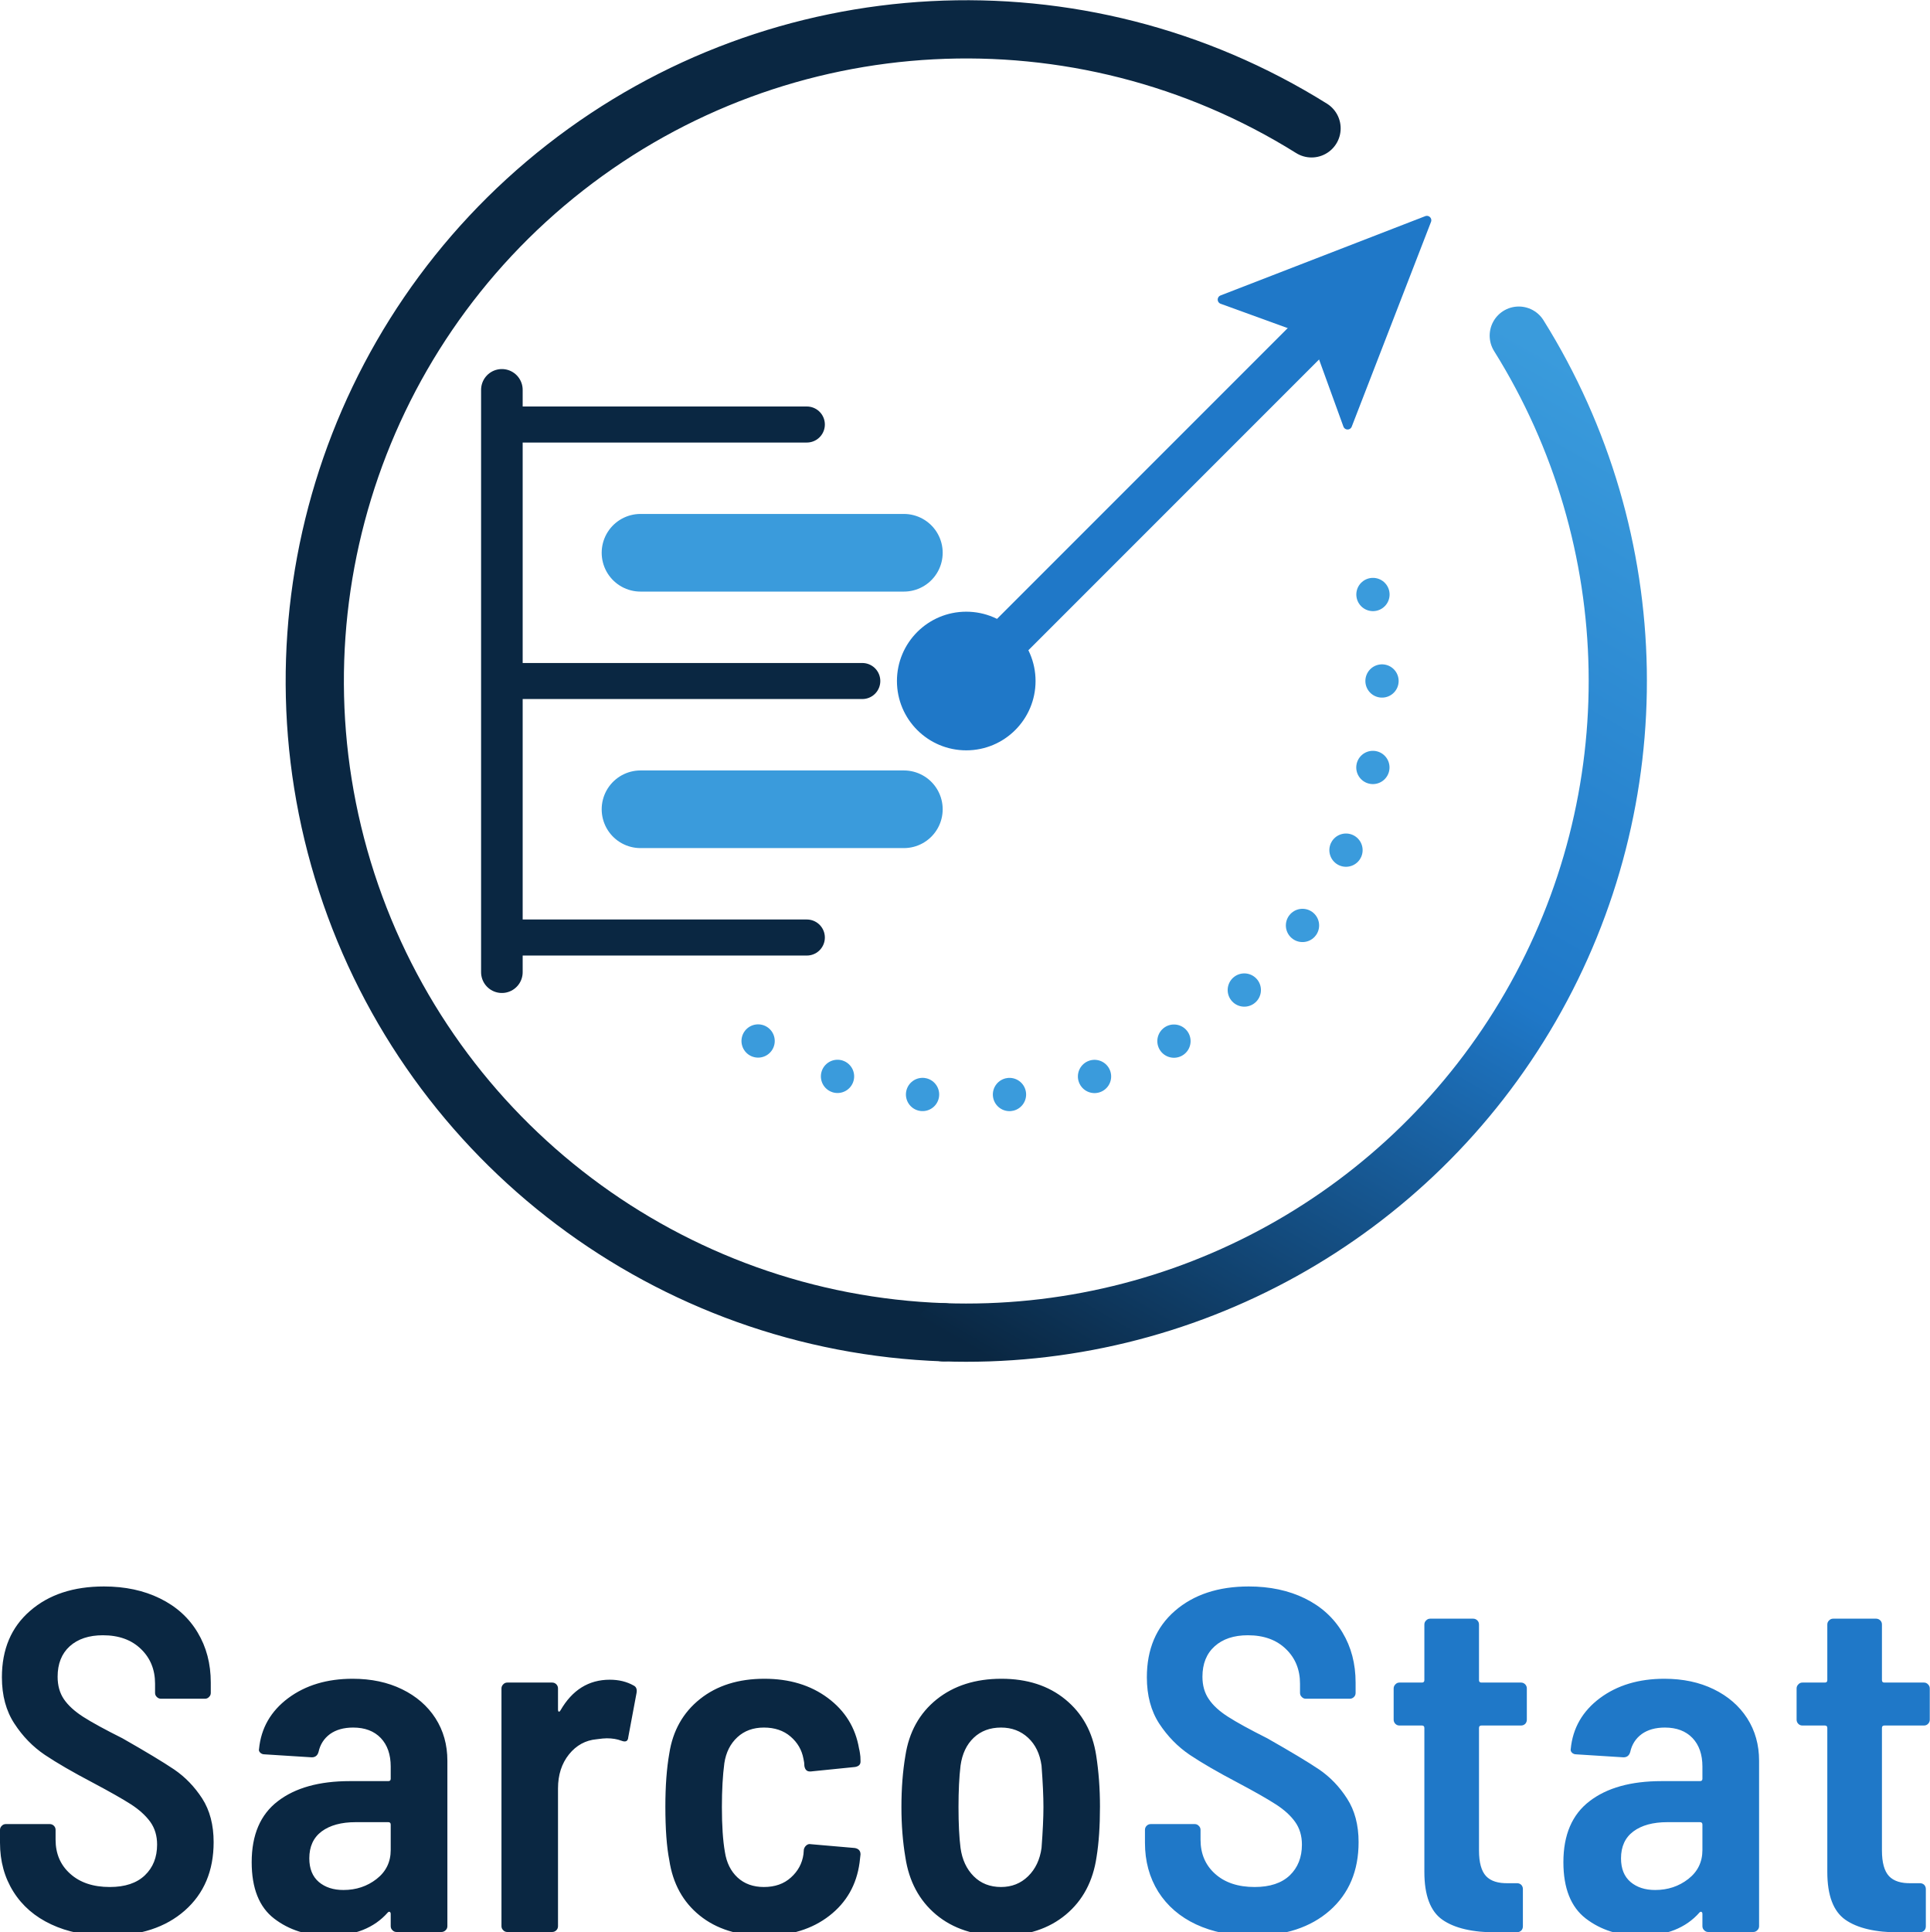
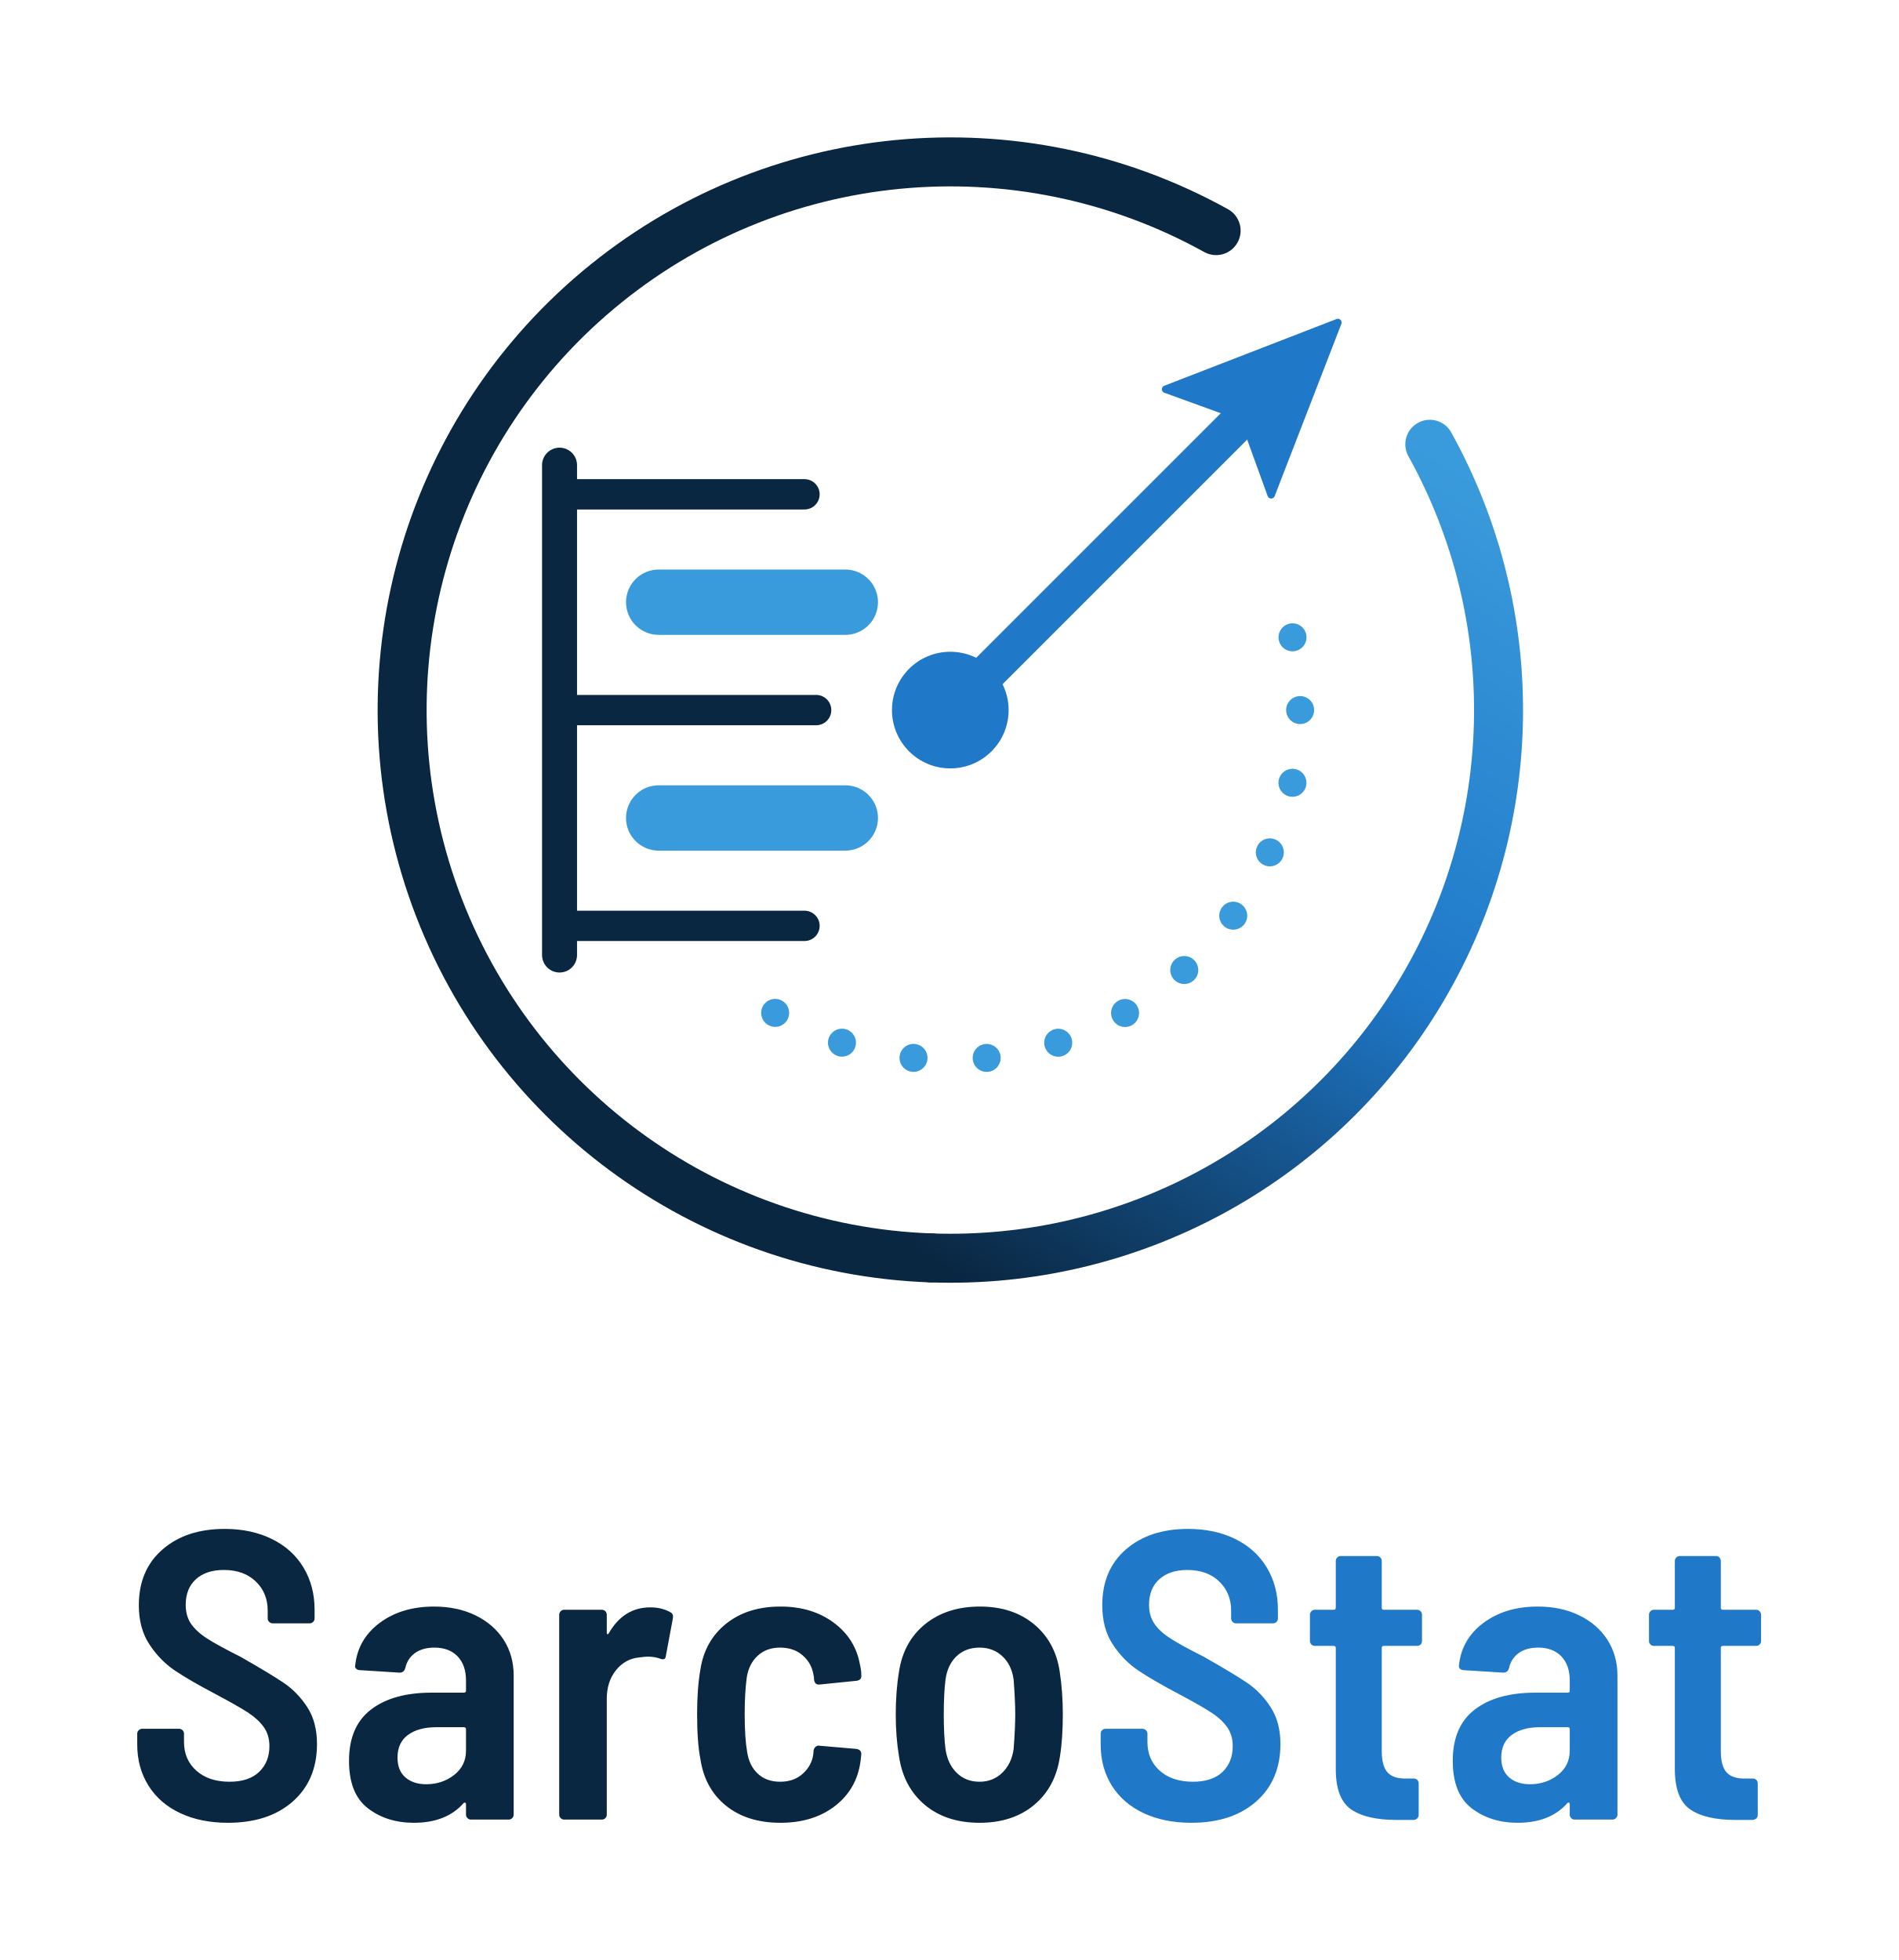
- <svg xmlns="http://www.w3.org/2000/svg" viewBox="0 0 142 142.13" fill="none" role="img" aria-label="SarcoStat">
-   <g transform="translate(9.9 -11.1) scale(1.02)">
-     <linearGradient id="ssv-full-light" gradientUnits="userSpaceOnUse" x1="58.36" y1="106.97" x2="99.86" y2="35.09">
+ <svg xmlns="http://www.w3.org/2000/svg" viewBox="0 0 166 171.41" fill="none" role="img" aria-label="SarcoStat">
+   <g transform="translate(21.9 0.9) scale(1.02)">
+     <linearGradient id="ssv-full-light" gradientUnits="userSpaceOnUse" x1="58.36" y1="106.97" x2="101.11" y2="37.21">
      <stop offset="0" stop-color="#0A2742" />
      <stop offset=".5" stop-color="#1F78C8" />
      <stop offset="1" stop-color="#3A9BDC" />
    </linearGradient>
-     <path d="M84.91 20.14A47 47 0 1 0 58.36 106.97" stroke="#0A2742" stroke-width="4.2" stroke-linecap="round" />
-     <path d="M58.36 106.97A47 47 0 0 0 99.86 35.09" stroke="url(#ssv-full-light)" stroke-width="4.2" stroke-linecap="round" />
+     <path d="M82.79 18.89A47 47 0 1 0 58.36 106.97" stroke="#0A2742" stroke-width="4.2" stroke-linecap="round" />
+     <path d="M58.36 106.97A47 47 0 0 0 101.11 37.21" stroke="url(#ssv-full-light)" stroke-width="4.2" stroke-linecap="round" />
    <path d="M89.34 53.76A30 30 0 0 1 39.93 82.29" stroke="#3A9BDC" stroke-width="2.4" stroke-linecap="round" stroke-dasharray="0 6.283" />
    <path d="M26.5 39V81" stroke="#0A2742" stroke-width="3" stroke-linecap="round" />
-     <path d="M28 41.5H48.5" stroke="#0A2742" stroke-width="2.6" stroke-linecap="round" />
-     <path d="M36.5 50.75H55.5" stroke="#3A9BDC" stroke-width="5.6" stroke-linecap="round" />
-     <path d="M28 60H52.5" stroke="#0A2742" stroke-width="2.6" stroke-linecap="round" />
-     <path d="M36.5 69.25H55.5" stroke="#3A9BDC" stroke-width="5.6" stroke-linecap="round" />
-     <path d="M28 78.5H48.5" stroke="#0A2742" stroke-width="2.6" stroke-linecap="round" />
+     <path d="M28 41.5H47.5" stroke="#0A2742" stroke-width="2.6" stroke-linecap="round" />
+     <path d="M35 50.75H51" stroke="#3A9BDC" stroke-width="5.6" stroke-linecap="round" />
+     <path d="M28 60H48.5" stroke="#0A2742" stroke-width="2.6" stroke-linecap="round" />
+     <path d="M35 69.25H51" stroke="#3A9BDC" stroke-width="5.6" stroke-linecap="round" />
+     <path d="M28 78.5H47.5" stroke="#0A2742" stroke-width="2.6" stroke-linecap="round" />
    <path d="M60 60L84.47 35.53" stroke="#1F78C8" stroke-width="3.2" stroke-linecap="round" />
    <path d="M93.23 26.77L78.46 32.49L85.1 34.9L87.51 41.54Z" fill="#1F78C8" stroke="#1F78C8" stroke-width="0.64" stroke-linejoin="round" />
    <circle cx="60" cy="60" r="5" fill="#1F78C8" />
  </g>
-   <path d="M0 135.56V134.62Q0 134.44 0.13 134.32Q0.25 134.19 0.43 134.19H3.66Q3.84 134.19 3.97 134.32Q4.09 134.44 4.09 134.62V135.34Q4.09 136.89 5.17 137.85Q6.25 138.82 8.08 138.82Q9.76 138.82 10.66 137.96Q11.56 137.1 11.56 135.7Q11.56 134.73 11.06 134.03Q10.55 133.33 9.64 132.74Q8.72 132.15 6.82 131.14Q4.63 129.99 3.3 129.1Q1.97 128.2 1.06 126.8Q0.14 125.4 0.14 123.39Q0.14 120.3 2.21 118.51Q4.27 116.71 7.65 116.71Q9.98 116.71 11.77 117.59Q13.57 118.47 14.54 120.09Q15.51 121.7 15.51 123.78V124.54Q15.51 124.72 15.38 124.84Q15.26 124.97 15.08 124.97H11.85Q11.67 124.97 11.54 124.84Q11.41 124.72 11.41 124.54V123.86Q11.41 122.31 10.37 121.31Q9.33 120.3 7.57 120.3Q6.03 120.3 5.13 121.11Q4.24 121.92 4.24 123.35Q4.24 124.32 4.7 125Q5.17 125.69 6.12 126.3Q7.07 126.91 9.01 127.88Q11.59 129.35 12.81 130.17Q14.03 131 14.88 132.31Q15.72 133.62 15.72 135.52Q15.72 138.68 13.6 140.55Q11.49 142.41 7.93 142.41Q5.56 142.41 3.77 141.57Q1.97 140.73 0.99 139.17Q0 137.6 0 135.56ZM32.92 129.53V141.7Q32.92 141.88 32.79 142Q32.66 142.13 32.48 142.13H29.18Q29 142.13 28.88 142Q28.75 141.88 28.75 141.7V140.8Q28.75 140.69 28.68 140.65Q28.61 140.62 28.54 140.69Q27.03 142.41 24.19 142.41Q21.82 142.41 20.17 141.14Q18.52 139.87 18.52 136.99Q18.52 133.98 20.44 132.51Q22.36 131.03 25.74 131.03H28.57Q28.75 131.03 28.75 130.86V129.96Q28.75 128.63 28.02 127.86Q27.28 127.09 25.99 127.09Q24.95 127.09 24.28 127.57Q23.62 128.06 23.44 128.88Q23.33 129.28 22.94 129.28L19.46 129.06Q19.28 129.06 19.15 128.94Q19.02 128.81 19.06 128.67Q19.28 126.37 21.2 124.93Q23.12 123.5 25.95 123.5Q28 123.5 29.58 124.27Q31.16 125.04 32.04 126.4Q32.92 127.77 32.92 129.53ZM28.75 136.1V134.23Q28.75 134.05 28.57 134.05H26.17Q24.59 134.05 23.67 134.73Q22.76 135.41 22.76 136.71Q22.76 137.85 23.46 138.45Q24.16 139.04 25.27 139.04Q26.67 139.04 27.71 138.23Q28.75 137.42 28.75 136.1ZM46.63 124Q46.91 124.14 46.84 124.54L46.23 127.8Q46.2 128.24 45.73 128.06Q45.26 127.88 44.65 127.88Q44.4 127.88 43.9 127.95Q42.68 128.06 41.87 129.06Q41.06 130.07 41.06 131.57V141.7Q41.06 141.88 40.94 142Q40.81 142.13 40.63 142.13H37.33Q37.15 142.13 37.03 142Q36.9 141.88 36.9 141.7V124.21Q36.9 124.04 37.03 123.91Q37.15 123.78 37.33 123.78H40.63Q40.81 123.78 40.94 123.91Q41.06 124.04 41.06 124.21V125.76Q41.06 125.9 41.12 125.92Q41.17 125.94 41.24 125.83Q42.54 123.57 44.87 123.57Q45.87 123.57 46.63 124ZM49.25 136.85Q48.96 135.38 48.96 132.9Q48.96 130.64 49.25 128.99Q49.64 126.48 51.51 124.99Q53.38 123.5 56.25 123.5Q59.01 123.5 60.91 124.91Q62.82 126.33 63.21 128.63Q63.25 128.77 63.28 128.99Q63.32 129.2 63.32 129.53V129.6Q63.32 129.92 62.92 129.99L59.66 130.32H59.59Q59.26 130.32 59.19 129.92Q59.19 129.67 59.12 129.38Q58.94 128.41 58.17 127.75Q57.4 127.09 56.21 127.09Q55.03 127.09 54.26 127.8Q53.48 128.52 53.3 129.71Q53.12 131.07 53.12 132.94Q53.12 134.98 53.34 136.24Q53.52 137.42 54.27 138.12Q55.03 138.82 56.21 138.82Q57.43 138.82 58.2 138.12Q58.98 137.42 59.12 136.42L59.15 136.06Q59.19 135.88 59.33 135.76Q59.48 135.63 59.66 135.67L62.89 135.95Q63.32 136.02 63.32 136.42L63.25 137.03Q62.92 139.47 61.02 140.94Q59.12 142.41 56.25 142.41Q53.34 142.41 51.49 140.92Q49.64 139.43 49.25 136.85ZM66.62 136.63Q66.33 134.91 66.33 132.94Q66.33 130.89 66.62 129.17Q67.02 126.55 68.92 125.02Q70.82 123.5 73.69 123.5Q76.53 123.5 78.39 125.02Q80.26 126.55 80.66 129.13Q80.94 130.93 80.94 132.9Q80.94 135.06 80.69 136.6Q80.3 139.29 78.43 140.85Q76.56 142.41 73.66 142.41Q70.75 142.41 68.88 140.85Q67.02 139.29 66.62 136.63ZM76.64 135.95Q76.78 134.09 76.78 132.94Q76.78 131.75 76.64 129.89Q76.46 128.59 75.65 127.84Q74.84 127.09 73.66 127.09Q72.44 127.09 71.65 127.84Q70.86 128.59 70.68 129.89Q70.53 131.14 70.53 132.94Q70.53 134.77 70.68 135.95Q70.86 137.24 71.65 138.03Q72.44 138.82 73.66 138.82Q74.84 138.82 75.65 138.03Q76.46 137.24 76.64 135.95Z" fill="#0A2742" />
-   <path d="M84.25 135.56V134.62Q84.25 134.44 84.37 134.32Q84.5 134.19 84.68 134.19H87.91Q88.09 134.19 88.21 134.32Q88.34 134.44 88.34 134.62V135.34Q88.34 136.89 89.41 137.85Q90.49 138.82 92.32 138.82Q94.01 138.82 94.91 137.96Q95.8 137.1 95.8 135.7Q95.8 134.73 95.3 134.03Q94.8 133.33 93.88 132.74Q92.97 132.15 91.07 131.14Q88.88 129.99 87.55 129.1Q86.22 128.2 85.3 126.8Q84.39 125.4 84.39 123.39Q84.39 120.3 86.45 118.51Q88.52 116.71 91.89 116.71Q94.22 116.71 96.02 117.59Q97.81 118.47 98.78 120.09Q99.75 121.7 99.75 123.78V124.54Q99.75 124.72 99.63 124.84Q99.5 124.97 99.32 124.97H96.09Q95.91 124.97 95.79 124.84Q95.66 124.72 95.66 124.54V123.86Q95.66 122.31 94.62 121.31Q93.58 120.3 91.82 120.3Q90.28 120.3 89.38 121.11Q88.48 121.92 88.48 123.35Q88.48 124.32 88.95 125Q89.41 125.69 90.37 126.3Q91.32 126.91 93.25 127.88Q95.84 129.35 97.06 130.17Q98.28 131 99.12 132.31Q99.97 133.62 99.97 135.52Q99.97 138.68 97.85 140.55Q95.73 142.41 92.18 142.41Q89.81 142.41 88.01 141.57Q86.22 140.73 85.23 139.17Q84.25 137.6 84.25 135.56ZM111.92 126.94H109.01Q108.83 126.94 108.83 127.12V136.13Q108.83 137.46 109.35 138.02Q109.87 138.57 110.99 138.54H111.63Q111.81 138.54 111.94 138.66Q112.06 138.79 112.06 138.97V141.7Q112.06 142.09 111.63 142.16H110.13Q107.47 142.16 106.14 141.23Q104.81 140.3 104.81 137.71V127.12Q104.81 126.94 104.63 126.94H102.98Q102.8 126.94 102.68 126.82Q102.55 126.69 102.55 126.51V124.21Q102.55 124.04 102.68 123.91Q102.8 123.78 102.98 123.78H104.63Q104.81 123.78 104.81 123.6V119.51Q104.81 119.33 104.94 119.21Q105.06 119.08 105.24 119.08H108.4Q108.58 119.08 108.71 119.21Q108.83 119.33 108.83 119.51V123.6Q108.83 123.78 109.01 123.78H111.92Q112.1 123.78 112.23 123.91Q112.35 124.04 112.35 124.21V126.51Q112.35 126.69 112.23 126.82Q112.1 126.94 111.92 126.94ZM129.44 129.53V141.7Q129.44 141.88 129.31 142Q129.19 142.13 129.01 142.13H125.7Q125.52 142.13 125.4 142Q125.27 141.88 125.27 141.7V140.8Q125.27 140.69 125.2 140.65Q125.13 140.62 125.06 140.69Q123.55 142.41 120.71 142.41Q118.35 142.41 116.69 141.14Q115.04 139.87 115.04 136.99Q115.04 133.98 116.96 132.51Q118.88 131.03 122.26 131.03H125.09Q125.27 131.03 125.27 130.86V129.96Q125.27 128.63 124.54 127.86Q123.8 127.09 122.51 127.09Q121.47 127.09 120.8 127.57Q120.14 128.06 119.96 128.88Q119.85 129.28 119.46 129.28L115.98 129.06Q115.8 129.06 115.67 128.94Q115.55 128.81 115.58 128.67Q115.8 126.37 117.72 124.93Q119.64 123.5 122.47 123.5Q124.52 123.5 126.1 124.27Q127.68 125.04 128.56 126.4Q129.44 127.77 129.44 129.53ZM125.27 136.1V134.23Q125.27 134.05 125.09 134.05H122.69Q121.11 134.05 120.19 134.73Q119.28 135.41 119.28 136.71Q119.28 137.85 119.98 138.45Q120.68 139.04 121.79 139.04Q123.19 139.04 124.23 138.23Q125.27 137.42 125.27 136.1ZM141.57 126.94H138.66Q138.48 126.94 138.48 127.12V136.13Q138.48 137.46 139 138.02Q139.52 138.57 140.64 138.54H141.28Q141.46 138.54 141.59 138.66Q141.71 138.79 141.71 138.97V141.7Q141.71 142.09 141.28 142.16H139.77Q137.12 142.16 135.79 141.23Q134.46 140.3 134.46 137.71V127.12Q134.46 126.94 134.28 126.94H132.63Q132.45 126.94 132.33 126.82Q132.2 126.69 132.2 126.51V124.21Q132.2 124.04 132.33 123.91Q132.45 123.78 132.63 123.78H134.28Q134.46 123.78 134.46 123.6V119.51Q134.46 119.33 134.59 119.21Q134.71 119.08 134.89 119.08H138.05Q138.23 119.08 138.36 119.21Q138.48 119.33 138.48 119.51V123.6Q138.48 123.78 138.66 123.78H141.57Q141.75 123.78 141.87 123.91Q142 124.04 142 124.21V126.51Q142 126.69 141.87 126.82Q141.75 126.94 141.57 126.94Z" fill="#1F78C8" />
+   <path d="M12 152.56V151.62Q12 151.44 12.13 151.32Q12.25 151.19 12.43 151.19H15.66Q15.84 151.19 15.97 151.32Q16.09 151.44 16.09 151.62V152.34Q16.09 153.89 17.17 154.85Q18.25 155.82 20.08 155.82Q21.76 155.82 22.66 154.96Q23.56 154.1 23.56 152.7Q23.56 151.73 23.06 151.03Q22.55 150.33 21.64 149.74Q20.72 149.15 18.82 148.14Q16.63 146.99 15.3 146.1Q13.97 145.2 13.06 143.8Q12.14 142.4 12.14 140.39Q12.14 137.3 14.21 135.51Q16.27 133.71 19.65 133.71Q21.98 133.71 23.77 134.59Q25.57 135.47 26.54 137.09Q27.51 138.7 27.51 140.78V141.54Q27.51 141.72 27.38 141.84Q27.26 141.97 27.08 141.97H23.85Q23.67 141.97 23.54 141.84Q23.41 141.72 23.41 141.54V140.86Q23.41 139.31 22.37 138.31Q21.33 137.3 19.57 137.3Q18.03 137.3 17.13 138.11Q16.24 138.92 16.24 140.35Q16.24 141.32 16.7 142Q17.17 142.69 18.12 143.3Q19.07 143.91 21.01 144.88Q23.59 146.35 24.81 147.17Q26.03 148 26.88 149.31Q27.72 150.62 27.72 152.52Q27.72 155.68 25.6 157.55Q23.49 159.41 19.93 159.41Q17.56 159.41 15.77 158.57Q13.97 157.73 12.99 156.17Q12 154.6 12 152.56ZM44.92 146.53V158.7Q44.92 158.88 44.79 159Q44.66 159.13 44.48 159.13H41.18Q41 159.13 40.88 159Q40.75 158.88 40.75 158.7V157.8Q40.75 157.69 40.68 157.65Q40.61 157.62 40.54 157.69Q39.03 159.41 36.19 159.41Q33.82 159.41 32.17 158.14Q30.52 156.87 30.52 153.99Q30.52 150.98 32.44 149.51Q34.36 148.03 37.74 148.03H40.57Q40.75 148.03 40.75 147.86V146.96Q40.75 145.63 40.02 144.86Q39.28 144.09 37.99 144.09Q36.95 144.09 36.28 144.57Q35.62 145.06 35.44 145.88Q35.33 146.28 34.94 146.28L31.46 146.06Q31.28 146.06 31.15 145.94Q31.02 145.81 31.06 145.67Q31.28 143.37 33.2 141.93Q35.12 140.5 37.95 140.5Q40 140.5 41.58 141.27Q43.16 142.04 44.04 143.4Q44.92 144.77 44.92 146.53ZM40.75 153.1V151.23Q40.75 151.05 40.57 151.05H38.17Q36.59 151.05 35.67 151.73Q34.76 152.41 34.76 153.71Q34.76 154.85 35.46 155.45Q36.16 156.04 37.27 156.04Q38.67 156.04 39.71 155.23Q40.75 154.42 40.75 153.1ZM58.63 141Q58.91 141.14 58.84 141.54L58.23 144.8Q58.2 145.24 57.73 145.06Q57.26 144.88 56.65 144.88Q56.4 144.88 55.9 144.95Q54.68 145.06 53.87 146.06Q53.06 147.07 53.06 148.57V158.7Q53.06 158.88 52.94 159Q52.81 159.13 52.63 159.13H49.33Q49.15 159.13 49.03 159Q48.9 158.88 48.9 158.7V141.21Q48.9 141.04 49.03 140.91Q49.15 140.78 49.33 140.78H52.63Q52.81 140.78 52.94 140.91Q53.06 141.04 53.06 141.21V142.76Q53.06 142.9 53.12 142.92Q53.17 142.94 53.24 142.83Q54.54 140.57 56.87 140.57Q57.87 140.57 58.63 141ZM61.25 153.85Q60.96 152.38 60.96 149.9Q60.96 147.64 61.25 145.99Q61.64 143.48 63.51 141.99Q65.38 140.5 68.25 140.5Q71.01 140.5 72.91 141.91Q74.82 143.33 75.21 145.63Q75.25 145.77 75.28 145.99Q75.32 146.2 75.32 146.53V146.6Q75.32 146.92 74.92 146.99L71.66 147.32H71.59Q71.26 147.32 71.19 146.92Q71.19 146.67 71.12 146.38Q70.94 145.41 70.17 144.75Q69.4 144.09 68.21 144.09Q67.03 144.09 66.26 144.8Q65.48 145.52 65.3 146.71Q65.12 148.07 65.12 149.94Q65.12 151.98 65.34 153.24Q65.52 154.42 66.27 155.12Q67.03 155.82 68.21 155.82Q69.43 155.82 70.2 155.12Q70.98 154.42 71.12 153.42L71.15 153.06Q71.19 152.88 71.33 152.76Q71.48 152.63 71.66 152.67L74.89 152.95Q75.32 153.02 75.32 153.42L75.25 154.03Q74.92 156.47 73.02 157.94Q71.12 159.41 68.25 159.41Q65.34 159.41 63.49 157.92Q61.64 156.43 61.25 153.85ZM78.62 153.63Q78.33 151.91 78.33 149.94Q78.33 147.89 78.62 146.17Q79.02 143.55 80.92 142.02Q82.82 140.5 85.69 140.5Q88.53 140.5 90.39 142.02Q92.26 143.55 92.66 146.13Q92.94 147.93 92.94 149.9Q92.94 152.06 92.69 153.6Q92.3 156.29 90.43 157.85Q88.56 159.41 85.66 159.41Q82.75 159.41 80.88 157.85Q79.02 156.29 78.62 153.63ZM88.64 152.95Q88.78 151.09 88.78 149.94Q88.78 148.75 88.64 146.89Q88.46 145.59 87.65 144.84Q86.84 144.09 85.66 144.09Q84.44 144.09 83.65 144.84Q82.86 145.59 82.68 146.89Q82.53 148.14 82.53 149.94Q82.53 151.77 82.68 152.95Q82.86 154.24 83.65 155.03Q84.44 155.82 85.66 155.82Q86.84 155.82 87.65 155.03Q88.46 154.24 88.64 152.95Z" fill="#0A2742" />
+   <path d="M96.25 152.56V151.62Q96.25 151.44 96.37 151.32Q96.5 151.19 96.68 151.19H99.91Q100.09 151.19 100.21 151.32Q100.34 151.44 100.34 151.62V152.34Q100.34 153.89 101.41 154.85Q102.49 155.82 104.32 155.82Q106.01 155.82 106.91 154.96Q107.8 154.1 107.8 152.7Q107.8 151.73 107.3 151.03Q106.8 150.33 105.88 149.74Q104.97 149.15 103.07 148.14Q100.88 146.99 99.55 146.1Q98.22 145.2 97.3 143.8Q96.39 142.4 96.39 140.39Q96.39 137.3 98.45 135.51Q100.52 133.71 103.89 133.71Q106.22 133.71 108.02 134.59Q109.81 135.47 110.78 137.09Q111.75 138.7 111.75 140.78V141.54Q111.75 141.72 111.63 141.84Q111.5 141.97 111.32 141.97H108.09Q107.91 141.97 107.79 141.84Q107.66 141.72 107.66 141.54V140.86Q107.66 139.31 106.62 138.31Q105.58 137.3 103.82 137.3Q102.28 137.3 101.38 138.11Q100.48 138.92 100.48 140.35Q100.48 141.32 100.95 142Q101.41 142.69 102.37 143.3Q103.32 143.91 105.25 144.88Q107.84 146.35 109.06 147.17Q110.28 148 111.12 149.31Q111.97 150.62 111.97 152.52Q111.97 155.68 109.85 157.55Q107.73 159.41 104.18 159.41Q101.81 159.41 100.01 158.57Q98.22 157.73 97.23 156.17Q96.25 154.6 96.25 152.56ZM123.92 143.94H121.01Q120.83 143.94 120.83 144.12V153.13Q120.83 154.46 121.35 155.02Q121.87 155.57 122.99 155.54H123.63Q123.81 155.54 123.94 155.66Q124.06 155.79 124.06 155.97V158.7Q124.06 159.09 123.63 159.16H122.13Q119.47 159.16 118.14 158.23Q116.81 157.3 116.81 154.71V144.12Q116.81 143.94 116.63 143.94H114.98Q114.8 143.94 114.68 143.82Q114.55 143.69 114.55 143.51V141.21Q114.55 141.04 114.68 140.91Q114.8 140.78 114.98 140.78H116.63Q116.81 140.78 116.81 140.6V136.51Q116.81 136.33 116.94 136.21Q117.06 136.08 117.24 136.08H120.4Q120.58 136.08 120.71 136.21Q120.83 136.33 120.83 136.51V140.6Q120.83 140.78 121.01 140.78H123.92Q124.1 140.78 124.23 140.91Q124.35 141.04 124.35 141.21V143.51Q124.35 143.69 124.23 143.82Q124.1 143.94 123.92 143.94ZM141.44 146.53V158.7Q141.44 158.88 141.31 159Q141.19 159.13 141.01 159.13H137.7Q137.52 159.13 137.4 159Q137.27 158.88 137.27 158.7V157.8Q137.27 157.69 137.2 157.65Q137.13 157.62 137.06 157.69Q135.55 159.41 132.71 159.41Q130.35 159.41 128.69 158.14Q127.04 156.87 127.04 153.99Q127.04 150.98 128.96 149.51Q130.88 148.03 134.26 148.03H137.09Q137.27 148.03 137.27 147.86V146.96Q137.27 145.63 136.54 144.86Q135.8 144.09 134.51 144.09Q133.47 144.09 132.8 144.57Q132.14 145.06 131.96 145.88Q131.85 146.28 131.46 146.28L127.98 146.06Q127.8 146.06 127.67 145.94Q127.55 145.81 127.58 145.67Q127.8 143.37 129.72 141.93Q131.64 140.5 134.47 140.5Q136.52 140.5 138.1 141.27Q139.68 142.04 140.56 143.4Q141.44 144.77 141.44 146.53ZM137.27 153.1V151.23Q137.27 151.05 137.09 151.05H134.69Q133.11 151.05 132.19 151.73Q131.28 152.41 131.28 153.71Q131.28 154.85 131.98 155.45Q132.68 156.04 133.79 156.04Q135.19 156.04 136.23 155.23Q137.27 154.42 137.27 153.1ZM153.57 143.94H150.66Q150.48 143.94 150.48 144.12V153.13Q150.48 154.46 151 155.02Q151.52 155.57 152.64 155.54H153.28Q153.46 155.54 153.59 155.66Q153.71 155.79 153.71 155.97V158.7Q153.71 159.09 153.28 159.16H151.77Q149.12 159.16 147.79 158.23Q146.46 157.3 146.46 154.71V144.12Q146.46 143.94 146.28 143.94H144.63Q144.45 143.94 144.33 143.82Q144.2 143.69 144.2 143.51V141.21Q144.2 141.04 144.33 140.91Q144.45 140.78 144.63 140.78H146.28Q146.46 140.78 146.46 140.6V136.51Q146.46 136.33 146.59 136.21Q146.71 136.08 146.89 136.08H150.05Q150.23 136.08 150.36 136.21Q150.48 136.33 150.48 136.51V140.6Q150.48 140.78 150.66 140.78H153.57Q153.75 140.78 153.87 140.91Q154 141.04 154 141.21V143.51Q154 143.69 153.87 143.82Q153.75 143.94 153.57 143.94Z" fill="#1F78C8" />
</svg>
